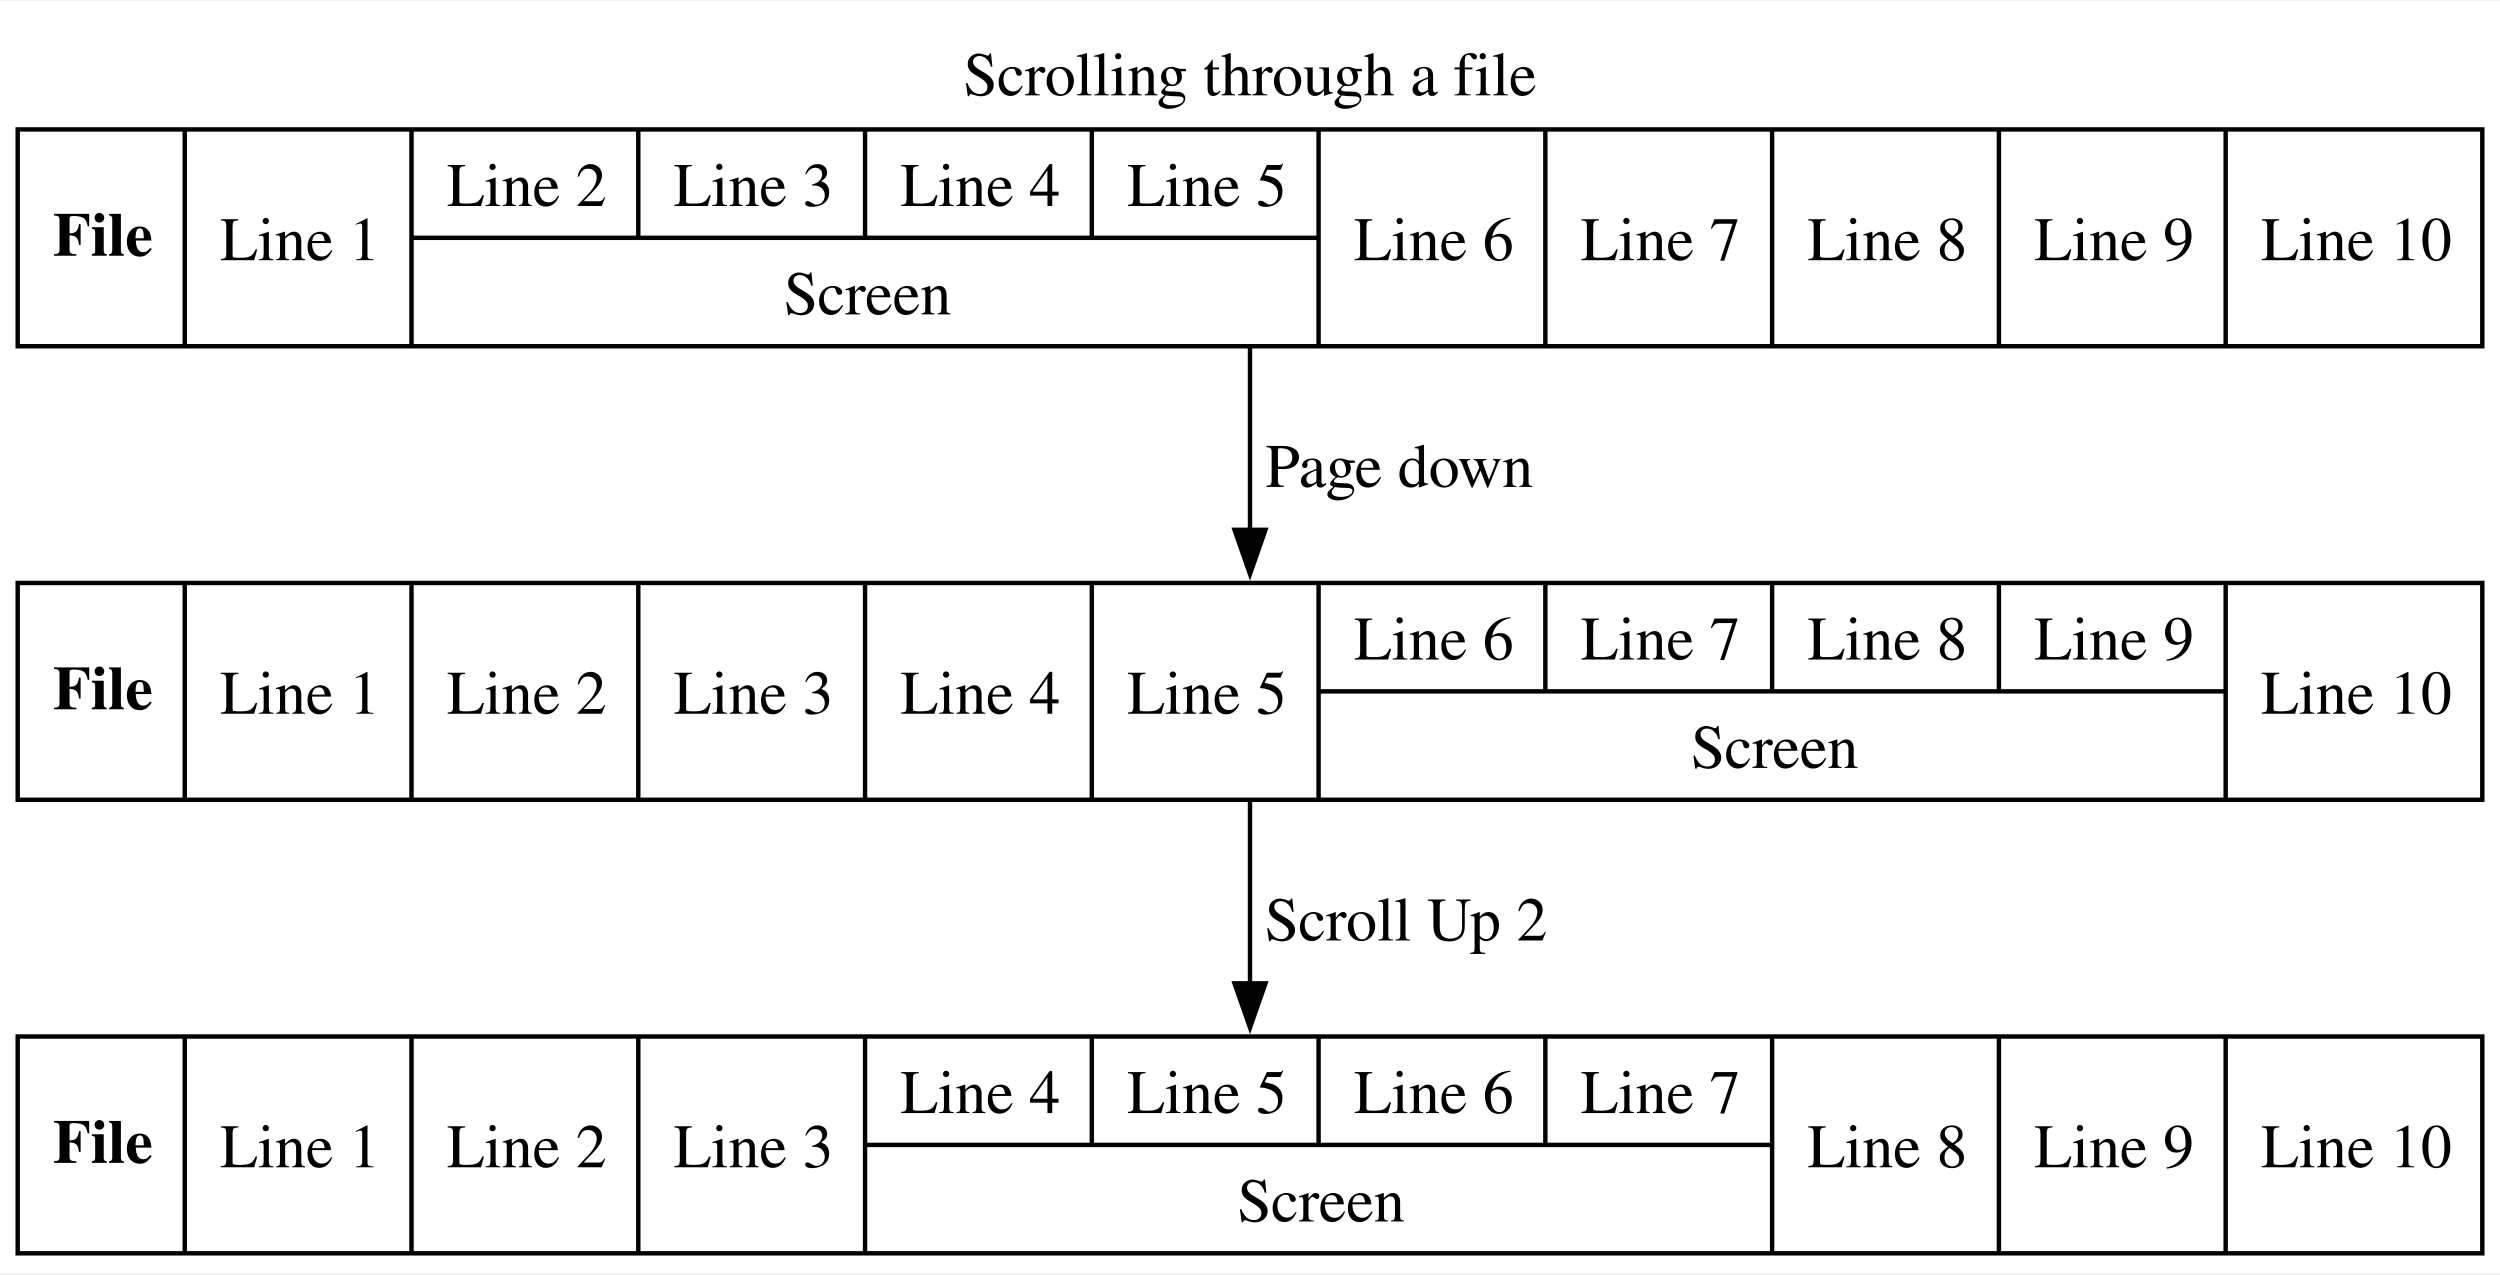
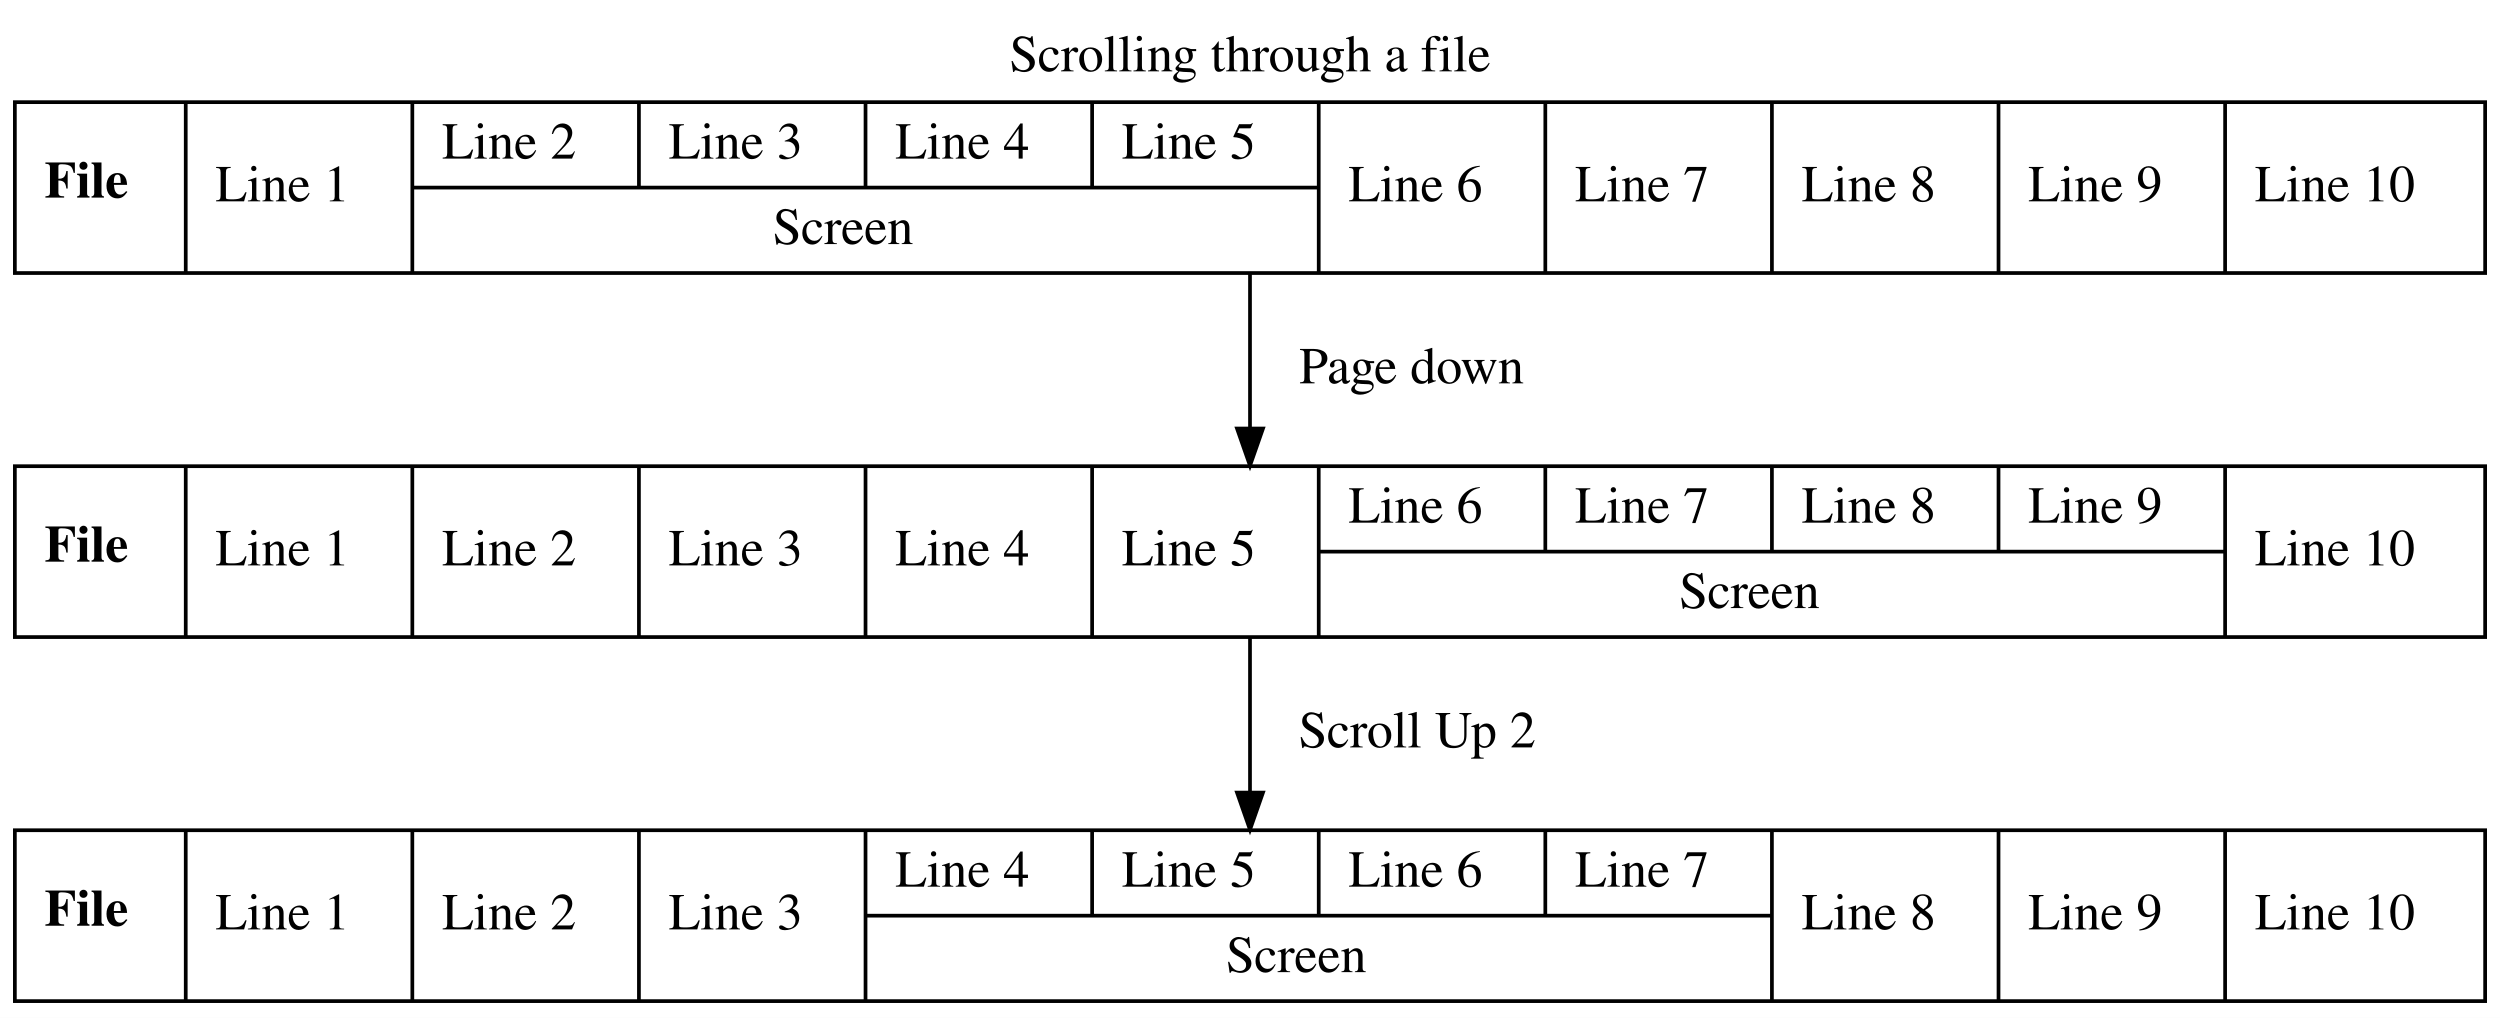
- <svg xmlns="http://www.w3.org/2000/svg" width="565pt" height="288pt" viewBox="0.00 0.00 565.00 287.50">
-   <g id="graph0" class="graph" transform="scale(1 1) rotate(0) translate(4 283.5)">
-     <polygon fill="white" stroke="none" points="-4,4 -4,-283.5 561,-283.5 561,4 -4,4" />
-     <text text-anchor="middle" x="278.5" y="-262.2" font-family="Times,serif" font-size="14.00">Scrolling through a file</text>
+ <svg xmlns="http://www.w3.org/2000/svg" width="673pt" height="274pt" viewBox="0.00 0.00 673.00 274.00">
+   <g id="graph0" class="graph" transform="scale(1 1) rotate(0) translate(4 270)">
+     <polygon fill="white" stroke="transparent" points="-4,4 -4,-270 669,-270 669,4 -4,4" />
+     <text text-anchor="middle" x="332.5" y="-250.8" font-family="Times,serif" font-size="14.00">Scrolling through a file</text>
    <g id="node1" class="node">
-       <polygon fill="none" stroke="black" points="0,-205.5 0,-254.5 557,-254.5 557,-205.5 0,-205.5" />
-       <text text-anchor="start" x="8" y="-225.95" font-family="Times,serif" font-weight="bold" font-size="14.00">File</text>
-       <polyline fill="none" stroke="black" points="37.75,-205.5 37.75,-254.5" />
-       <text text-anchor="start" x="45.75" y="-224.95" font-family="Times,serif" font-size="14.00">Line 1</text>
-       <polyline fill="none" stroke="black" points="89,-205.5 89,-254.5" />
-       <text text-anchor="start" x="97" y="-237.2" font-family="Times,serif" font-size="14.00">Line 2</text>
-       <polyline fill="none" stroke="black" points="140.25,-230 140.25,-254.5" />
-       <text text-anchor="start" x="148.25" y="-237.2" font-family="Times,serif" font-size="14.00">Line 3</text>
-       <polyline fill="none" stroke="black" points="191.5,-230 191.5,-254.5" />
-       <text text-anchor="start" x="199.5" y="-237.2" font-family="Times,serif" font-size="14.00">Line 4</text>
-       <polyline fill="none" stroke="black" points="242.75,-230 242.75,-254.5" />
-       <text text-anchor="start" x="250.75" y="-237.2" font-family="Times,serif" font-size="14.00">Line 5</text>
-       <polyline fill="none" stroke="black" points="89,-230 294,-230" />
-       <text text-anchor="start" x="173.12" y="-212.7" font-family="Times,serif" font-size="14.00">Screen</text>
-       <polyline fill="none" stroke="black" points="294,-205.5 294,-254.5" />
-       <text text-anchor="start" x="302" y="-224.95" font-family="Times,serif" font-size="14.00">Line 6</text>
-       <polyline fill="none" stroke="black" points="345.25,-205.5 345.25,-254.5" />
-       <text text-anchor="start" x="353.25" y="-224.95" font-family="Times,serif" font-size="14.00">Line 7</text>
-       <polyline fill="none" stroke="black" points="396.5,-205.5 396.5,-254.5" />
-       <text text-anchor="start" x="404.5" y="-224.95" font-family="Times,serif" font-size="14.00">Line 8</text>
-       <polyline fill="none" stroke="black" points="447.75,-205.5 447.75,-254.5" />
-       <text text-anchor="start" x="455.75" y="-224.95" font-family="Times,serif" font-size="14.00">Line 9</text>
-       <polyline fill="none" stroke="black" points="499,-205.5 499,-254.5" />
-       <text text-anchor="start" x="507" y="-224.95" font-family="Times,serif" font-size="14.00">Line 10</text>
+       <polygon fill="none" stroke="black" points="0,-196.5 0,-242.5 665,-242.5 665,-196.5 0,-196.5" />
+       <text text-anchor="start" x="8" y="-216.8" font-family="Times,serif" font-weight="bold" font-size="14.00">File</text>
+       <polyline fill="none" stroke="black" points="46,-196.5 46,-242.5 " />
+       <text text-anchor="start" x="54" y="-215.8" font-family="Times,serif" font-size="14.00">Line 1</text>
+       <polyline fill="none" stroke="black" points="107,-196.5 107,-242.5 " />
+       <text text-anchor="start" x="115" y="-227.3" font-family="Times,serif" font-size="14.00">Line 2</text>
+       <polyline fill="none" stroke="black" points="168,-219.5 168,-242.5 " />
+       <text text-anchor="start" x="176" y="-227.3" font-family="Times,serif" font-size="14.00">Line 3</text>
+       <polyline fill="none" stroke="black" points="229,-219.5 229,-242.5 " />
+       <text text-anchor="start" x="237" y="-227.3" font-family="Times,serif" font-size="14.00">Line 4</text>
+       <polyline fill="none" stroke="black" points="290,-219.5 290,-242.5 " />
+       <text text-anchor="start" x="298" y="-227.3" font-family="Times,serif" font-size="14.00">Line 5</text>
+       <polyline fill="none" stroke="black" points="107,-219.5 351,-219.5 " />
+       <text text-anchor="start" x="204" y="-204.3" font-family="Times,serif" font-size="14.00">Screen</text>
+       <polyline fill="none" stroke="black" points="351,-196.5 351,-242.5 " />
+       <text text-anchor="start" x="359" y="-215.8" font-family="Times,serif" font-size="14.00">Line 6</text>
+       <polyline fill="none" stroke="black" points="412,-196.5 412,-242.5 " />
+       <text text-anchor="start" x="420" y="-215.8" font-family="Times,serif" font-size="14.00">Line 7</text>
+       <polyline fill="none" stroke="black" points="473,-196.5 473,-242.5 " />
+       <text text-anchor="start" x="481" y="-215.8" font-family="Times,serif" font-size="14.00">Line 8</text>
+       <polyline fill="none" stroke="black" points="534,-196.5 534,-242.5 " />
+       <text text-anchor="start" x="542" y="-215.8" font-family="Times,serif" font-size="14.00">Line 9</text>
+       <polyline fill="none" stroke="black" points="595,-196.5 595,-242.5 " />
+       <text text-anchor="start" x="603" y="-215.8" font-family="Times,serif" font-size="14.00">Line 10</text>
    </g>
    <g id="node2" class="node">
-       <polygon fill="none" stroke="black" points="0,-103 0,-152 557,-152 557,-103 0,-103" />
-       <text text-anchor="start" x="8" y="-123.45" font-family="Times,serif" font-weight="bold" font-size="14.00">File</text>
-       <polyline fill="none" stroke="black" points="37.75,-103 37.75,-152" />
-       <text text-anchor="start" x="45.75" y="-122.45" font-family="Times,serif" font-size="14.00">Line 1</text>
-       <polyline fill="none" stroke="black" points="89,-103 89,-152" />
-       <text text-anchor="start" x="97" y="-122.45" font-family="Times,serif" font-size="14.00">Line 2</text>
-       <polyline fill="none" stroke="black" points="140.25,-103 140.25,-152" />
-       <text text-anchor="start" x="148.25" y="-122.45" font-family="Times,serif" font-size="14.00">Line 3</text>
-       <polyline fill="none" stroke="black" points="191.5,-103 191.5,-152" />
-       <text text-anchor="start" x="199.5" y="-122.45" font-family="Times,serif" font-size="14.00">Line 4</text>
-       <polyline fill="none" stroke="black" points="242.75,-103 242.75,-152" />
-       <text text-anchor="start" x="250.75" y="-122.45" font-family="Times,serif" font-size="14.00">Line 5</text>
-       <polyline fill="none" stroke="black" points="294,-103 294,-152" />
-       <text text-anchor="start" x="302" y="-134.7" font-family="Times,serif" font-size="14.00">Line 6</text>
-       <polyline fill="none" stroke="black" points="345.25,-127.5 345.25,-152" />
-       <text text-anchor="start" x="353.25" y="-134.7" font-family="Times,serif" font-size="14.00">Line 7</text>
-       <polyline fill="none" stroke="black" points="396.5,-127.5 396.5,-152" />
-       <text text-anchor="start" x="404.5" y="-134.7" font-family="Times,serif" font-size="14.00">Line 8</text>
-       <polyline fill="none" stroke="black" points="447.75,-127.5 447.75,-152" />
-       <text text-anchor="start" x="455.75" y="-134.7" font-family="Times,serif" font-size="14.00">Line 9</text>
-       <polyline fill="none" stroke="black" points="294,-127.5 499,-127.5" />
-       <text text-anchor="start" x="378.12" y="-110.2" font-family="Times,serif" font-size="14.00">Screen</text>
-       <polyline fill="none" stroke="black" points="499,-103 499,-152" />
-       <text text-anchor="start" x="507" y="-122.45" font-family="Times,serif" font-size="14.00">Line 10</text>
+       <polygon fill="none" stroke="black" points="0,-98.5 0,-144.5 665,-144.5 665,-98.5 0,-98.5" />
+       <text text-anchor="start" x="8" y="-118.8" font-family="Times,serif" font-weight="bold" font-size="14.00">File</text>
+       <polyline fill="none" stroke="black" points="46,-98.5 46,-144.5 " />
+       <text text-anchor="start" x="54" y="-117.8" font-family="Times,serif" font-size="14.00">Line 1</text>
+       <polyline fill="none" stroke="black" points="107,-98.5 107,-144.5 " />
+       <text text-anchor="start" x="115" y="-117.8" font-family="Times,serif" font-size="14.00">Line 2</text>
+       <polyline fill="none" stroke="black" points="168,-98.5 168,-144.5 " />
+       <text text-anchor="start" x="176" y="-117.8" font-family="Times,serif" font-size="14.00">Line 3</text>
+       <polyline fill="none" stroke="black" points="229,-98.5 229,-144.5 " />
+       <text text-anchor="start" x="237" y="-117.8" font-family="Times,serif" font-size="14.00">Line 4</text>
+       <polyline fill="none" stroke="black" points="290,-98.5 290,-144.5 " />
+       <text text-anchor="start" x="298" y="-117.8" font-family="Times,serif" font-size="14.00">Line 5</text>
+       <polyline fill="none" stroke="black" points="351,-98.5 351,-144.5 " />
+       <text text-anchor="start" x="359" y="-129.3" font-family="Times,serif" font-size="14.00">Line 6</text>
+       <polyline fill="none" stroke="black" points="412,-121.5 412,-144.5 " />
+       <text text-anchor="start" x="420" y="-129.3" font-family="Times,serif" font-size="14.00">Line 7</text>
+       <polyline fill="none" stroke="black" points="473,-121.5 473,-144.5 " />
+       <text text-anchor="start" x="481" y="-129.3" font-family="Times,serif" font-size="14.00">Line 8</text>
+       <polyline fill="none" stroke="black" points="534,-121.5 534,-144.5 " />
+       <text text-anchor="start" x="542" y="-129.3" font-family="Times,serif" font-size="14.00">Line 9</text>
+       <polyline fill="none" stroke="black" points="351,-121.5 595,-121.5 " />
+       <text text-anchor="start" x="448" y="-106.3" font-family="Times,serif" font-size="14.00">Screen</text>
+       <polyline fill="none" stroke="black" points="595,-98.5 595,-144.5 " />
+       <text text-anchor="start" x="603" y="-117.8" font-family="Times,serif" font-size="14.00">Line 10</text>
    </g>
    <g id="edge1" class="edge">
-       <path fill="none" stroke="black" d="M278.5,-205.18C278.5,-192.88 278.5,-177.63 278.5,-163.97" />
-       <polygon fill="black" stroke="black" points="282,-164.01 278.5,-154.01 275,-164.01 282,-164.01" />
-       <text text-anchor="middle" x="312.25" y="-173.7" font-family="Times,serif" font-size="14.00">  Page down</text>
+       <path fill="none" stroke="black" d="M332.5,-196.23C332.5,-184 332.5,-168.59 332.5,-155.03" />
+       <polygon fill="black" stroke="black" points="336,-154.64 332.5,-144.64 329,-154.64 336,-154.64" />
+       <text text-anchor="middle" x="376" y="-166.8" font-family="Times,serif" font-size="14.00">  Page down</text>
    </g>
    <g id="node3" class="node">
-       <polygon fill="none" stroke="black" points="0,-0.5 0,-49.5 557,-49.5 557,-0.5 0,-0.5" />
-       <text text-anchor="start" x="8" y="-20.95" font-family="Times,serif" font-weight="bold" font-size="14.00">File</text>
-       <polyline fill="none" stroke="black" points="37.75,-0.5 37.75,-49.5" />
-       <text text-anchor="start" x="45.75" y="-19.95" font-family="Times,serif" font-size="14.00">Line 1</text>
-       <polyline fill="none" stroke="black" points="89,-0.5 89,-49.5" />
-       <text text-anchor="start" x="97" y="-19.95" font-family="Times,serif" font-size="14.00">Line 2</text>
-       <polyline fill="none" stroke="black" points="140.25,-0.5 140.25,-49.5" />
-       <text text-anchor="start" x="148.25" y="-19.95" font-family="Times,serif" font-size="14.00">Line 3</text>
-       <polyline fill="none" stroke="black" points="191.5,-0.5 191.5,-49.5" />
-       <text text-anchor="start" x="199.5" y="-32.2" font-family="Times,serif" font-size="14.00">Line 4</text>
-       <polyline fill="none" stroke="black" points="242.75,-25 242.75,-49.5" />
-       <text text-anchor="start" x="250.75" y="-32.2" font-family="Times,serif" font-size="14.00">Line 5</text>
-       <polyline fill="none" stroke="black" points="294,-25 294,-49.5" />
-       <text text-anchor="start" x="302" y="-32.2" font-family="Times,serif" font-size="14.00">Line 6</text>
-       <polyline fill="none" stroke="black" points="345.25,-25 345.25,-49.5" />
-       <text text-anchor="start" x="353.25" y="-32.2" font-family="Times,serif" font-size="14.00">Line 7</text>
-       <polyline fill="none" stroke="black" points="191.5,-25 396.5,-25" />
-       <text text-anchor="start" x="275.62" y="-7.7" font-family="Times,serif" font-size="14.00">Screen</text>
-       <polyline fill="none" stroke="black" points="396.5,-0.5 396.5,-49.5" />
-       <text text-anchor="start" x="404.5" y="-19.95" font-family="Times,serif" font-size="14.00">Line 8</text>
-       <polyline fill="none" stroke="black" points="447.75,-0.5 447.75,-49.5" />
-       <text text-anchor="start" x="455.75" y="-19.95" font-family="Times,serif" font-size="14.00">Line 9</text>
-       <polyline fill="none" stroke="black" points="499,-0.5 499,-49.5" />
-       <text text-anchor="start" x="507" y="-19.95" font-family="Times,serif" font-size="14.00">Line 10</text>
+       <polygon fill="none" stroke="black" points="0,-0.5 0,-46.5 665,-46.5 665,-0.5 0,-0.5" />
+       <text text-anchor="start" x="8" y="-20.8" font-family="Times,serif" font-weight="bold" font-size="14.00">File</text>
+       <polyline fill="none" stroke="black" points="46,-0.5 46,-46.5 " />
+       <text text-anchor="start" x="54" y="-19.8" font-family="Times,serif" font-size="14.00">Line 1</text>
+       <polyline fill="none" stroke="black" points="107,-0.5 107,-46.5 " />
+       <text text-anchor="start" x="115" y="-19.8" font-family="Times,serif" font-size="14.00">Line 2</text>
+       <polyline fill="none" stroke="black" points="168,-0.5 168,-46.5 " />
+       <text text-anchor="start" x="176" y="-19.8" font-family="Times,serif" font-size="14.00">Line 3</text>
+       <polyline fill="none" stroke="black" points="229,-0.5 229,-46.5 " />
+       <text text-anchor="start" x="237" y="-31.3" font-family="Times,serif" font-size="14.00">Line 4</text>
+       <polyline fill="none" stroke="black" points="290,-23.5 290,-46.5 " />
+       <text text-anchor="start" x="298" y="-31.3" font-family="Times,serif" font-size="14.00">Line 5</text>
+       <polyline fill="none" stroke="black" points="351,-23.5 351,-46.5 " />
+       <text text-anchor="start" x="359" y="-31.3" font-family="Times,serif" font-size="14.00">Line 6</text>
+       <polyline fill="none" stroke="black" points="412,-23.5 412,-46.5 " />
+       <text text-anchor="start" x="420" y="-31.3" font-family="Times,serif" font-size="14.00">Line 7</text>
+       <polyline fill="none" stroke="black" points="229,-23.5 473,-23.5 " />
+       <text text-anchor="start" x="326" y="-8.3" font-family="Times,serif" font-size="14.00">Screen</text>
+       <polyline fill="none" stroke="black" points="473,-0.5 473,-46.5 " />
+       <text text-anchor="start" x="481" y="-19.8" font-family="Times,serif" font-size="14.00">Line 8</text>
+       <polyline fill="none" stroke="black" points="534,-0.5 534,-46.5 " />
+       <text text-anchor="start" x="542" y="-19.8" font-family="Times,serif" font-size="14.00">Line 9</text>
+       <polyline fill="none" stroke="black" points="595,-0.5 595,-46.5 " />
+       <text text-anchor="start" x="603" y="-19.8" font-family="Times,serif" font-size="14.00">Line 10</text>
    </g>
    <g id="edge2" class="edge">
-       <path fill="none" stroke="black" d="M278.5,-102.68C278.5,-90.38 278.5,-75.13 278.5,-61.47" />
-       <polygon fill="black" stroke="black" points="282,-61.51 278.5,-51.51 275,-61.51 282,-61.51" />
-       <text text-anchor="middle" x="313.75" y="-71.2" font-family="Times,serif" font-size="14.00">  Scroll Up 2</text>
+       <path fill="none" stroke="black" d="M332.5,-98.23C332.5,-86 332.5,-70.59 332.5,-57.03" />
+       <polygon fill="black" stroke="black" points="336,-56.64 332.5,-46.64 329,-56.64 336,-56.64" />
+       <text text-anchor="middle" x="377.5" y="-68.8" font-family="Times,serif" font-size="14.00">  Scroll Up 2</text>
    </g>
  </g>
</svg>
